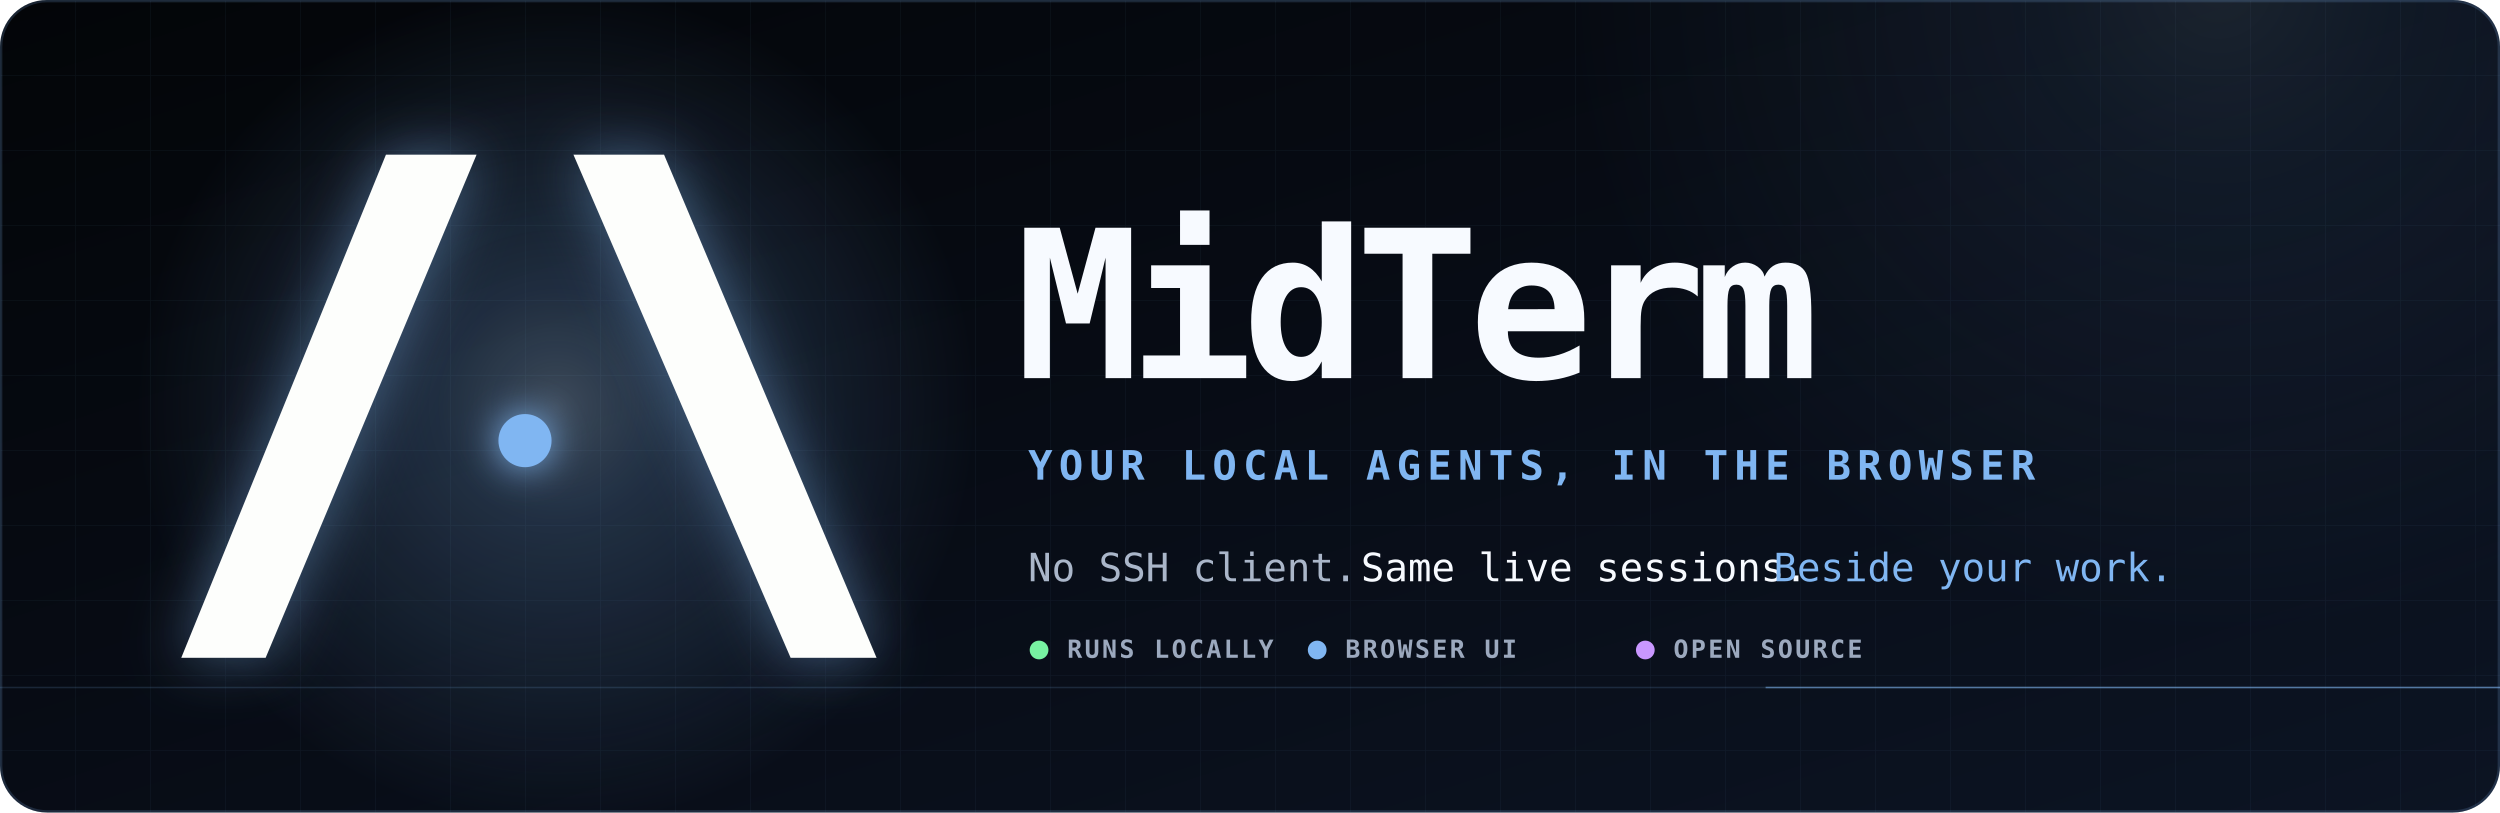
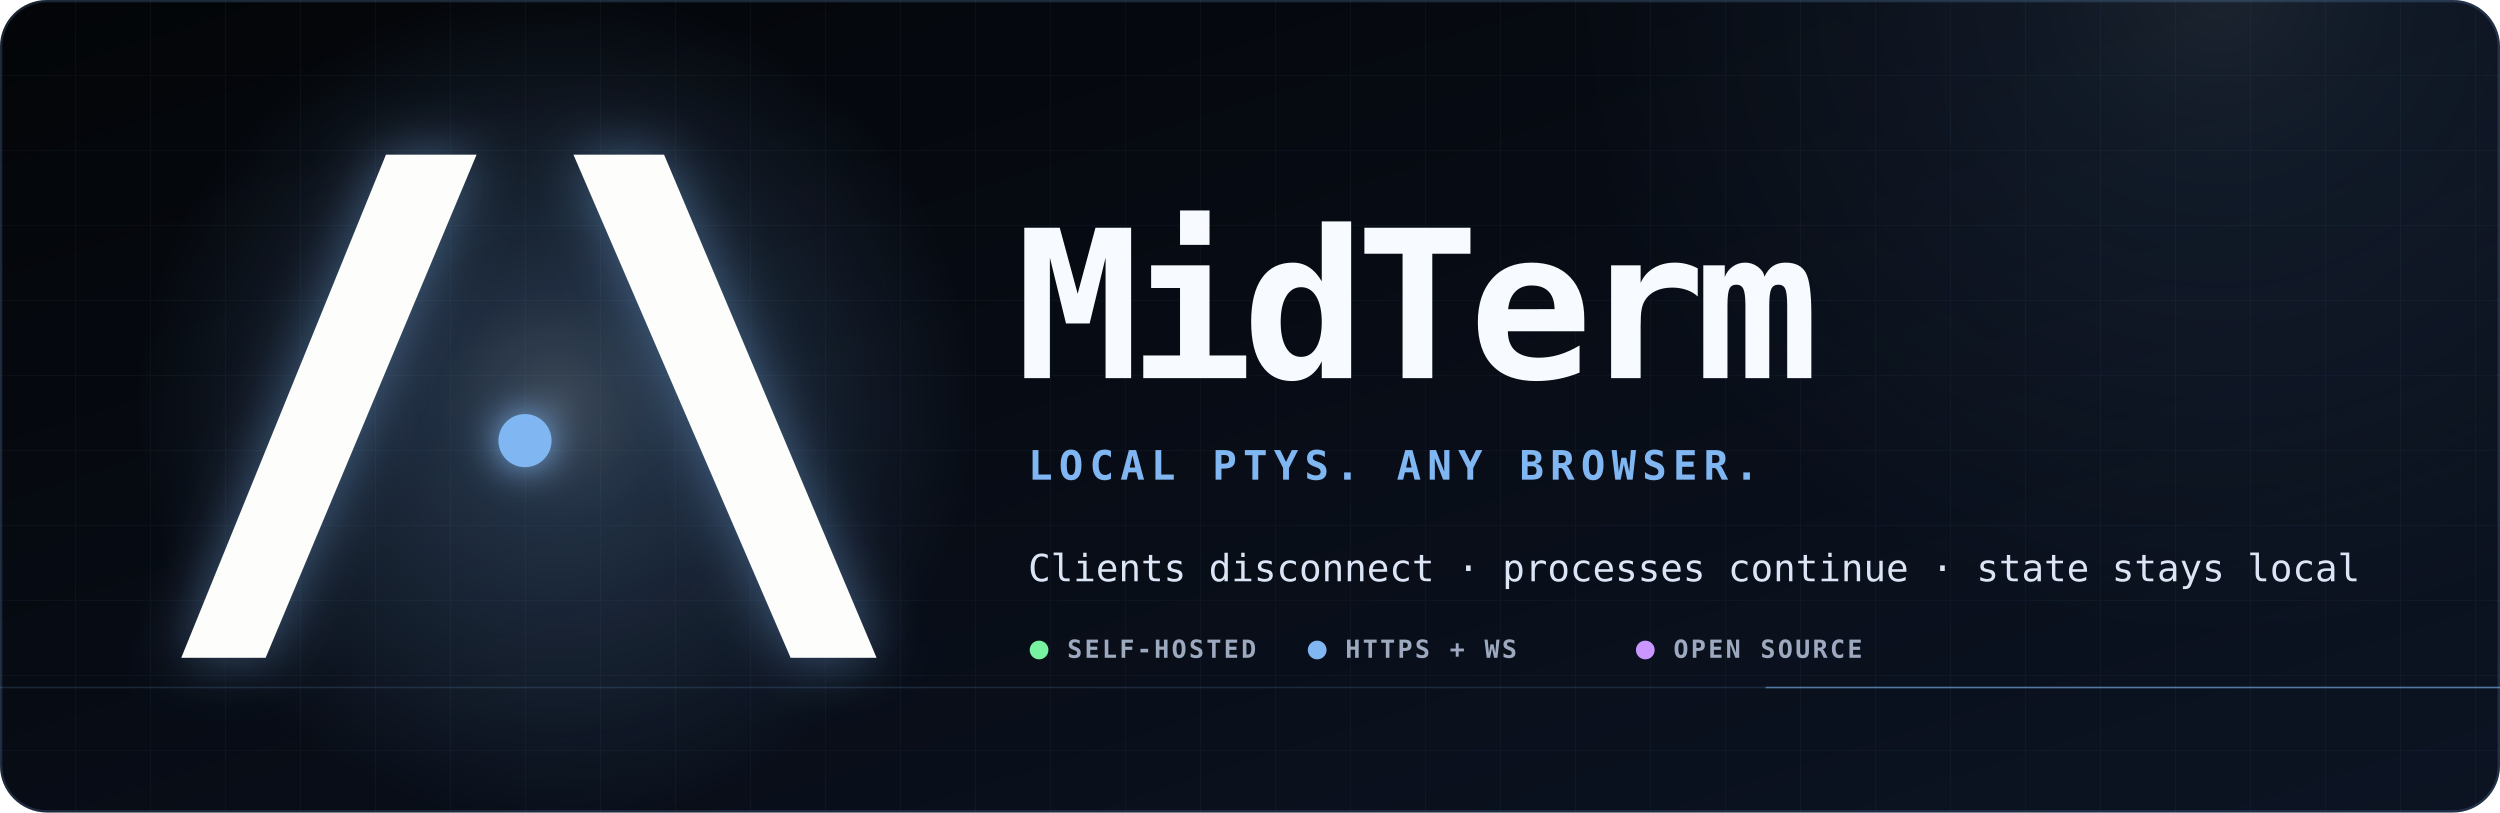
<svg xmlns="http://www.w3.org/2000/svg" width="1600" height="520" viewBox="0 0 1600 520" role="img" aria-labelledby="title desc">
  <defs>
    <linearGradient id="bg" x1="0" y1="0" x2="1" y2="1">
      <stop offset="0" stop-color="#030508" />
      <stop offset="0.55" stop-color="#080d17" />
      <stop offset="1" stop-color="#0c1423" />
    </linearGradient>
    <radialGradient id="signal" cx="50%" cy="50%" r="50%">
      <stop offset="0" stop-color="#bfe0ff" stop-opacity="0.95" />
      <stop offset="0.28" stop-color="#80b6f2" stop-opacity="0.65" />
      <stop offset="1" stop-color="#80b6f2" stop-opacity="0" />
    </radialGradient>
    <filter id="railGlow" x="-80%" y="-40%" width="260%" height="180%">
      <feGaussianBlur stdDeviation="18" result="blur" />
      <feColorMatrix in="blur" values="0 0 0 0 0.18 0 0 0 0 0.38 0 0 0 0 0.72 0 0 0 0.7 0" />
    </filter>
    <filter id="dotGlow" x="-300%" y="-300%" width="700%" height="700%">
      <feGaussianBlur stdDeviation="12" result="blur" />
      <feMerge>
        <feMergeNode in="blur" />
        <feMergeNode in="SourceGraphic" />
      </feMerge>
    </filter>
    <pattern id="grid" width="48" height="48" patternUnits="userSpaceOnUse">
      <path d="M48 0H0V48" fill="none" stroke="#80b6f2" stroke-opacity="0.055" />
    </pattern>
    <clipPath id="frame">
      <rect width="1600" height="520" rx="30" />
    </clipPath>
  </defs>
  <g clip-path="url(#frame)">
    <rect width="1600" height="520" fill="url(#bg)" />
    <rect width="1600" height="520" fill="url(#grid)" />
    <circle cx="356" cy="260" r="270" fill="url(#signal)" opacity="0.32" />
    <circle cx="1420" cy="-10" r="420" fill="url(#signal)" opacity="0.12" />
    <path d="M0 440H1600" stroke="#80b6f2" stroke-opacity="0.16" />
    <path d="M1130 440h470" stroke="#80b6f2" stroke-opacity="0.55" />
    <g aria-label="MidTerm logo">
      <path d="M247 99h58L170 421h-54zM367 99h58l136 322h-55z" fill="#446aa4" opacity="0.7" filter="url(#railGlow)" />
      <path d="M247 99h58L170 421h-54zM367 99h58l136 322h-55z" fill="#fdfefc" />
      <circle cx="336" cy="282" r="17" fill="#80b6f2" filter="url(#dotGlow)" />
    </g>
    <g font-family="ui-monospace, SFMono-Regular, Menlo, Consolas, monospace">
      <text x="650" y="242" fill="#f7faff" font-size="132" font-weight="700" letter-spacing="-7">MidTerm</text>
-       <text x="658" y="307" fill="#80b6f2" font-size="26" font-weight="700" letter-spacing="4">YOUR LOCAL AGENTS, IN THE BROWSER</text>
-       <text x="658" y="372" fill="#aab6c9" font-size="25">No SSH client.</text>
-       <text x="871" y="372" fill="#f7faff" font-size="25">Same live sessions.</text>
-       <text x="1135" y="372" fill="#80b6f2" font-size="25">Beside your work.</text>
+       <text x="658" y="307" fill="#80b6f2" font-size="26" font-weight="700" letter-spacing="4">LOCAL PTYS. ANY BROWSER.</text>
+       <text x="658" y="372" fill="#dbe5f5" font-size="24">Clients disconnect · processes continue · state stays local</text>
    </g>
    <g transform="translate(658 421)" font-family="ui-monospace, SFMono-Regular, Menlo, Consolas, monospace" font-size="16" font-weight="700" letter-spacing="1.5">
      <circle cx="7" cy="-5" r="6" fill="#77f2a1" />
-       <text x="25" y="0" fill="#9ca9be">RUNS LOCALLY</text>
+       <text x="25" y="0" fill="#9ca9be">SELF-HOSTED</text>
      <circle cx="185" cy="-5" r="6" fill="#80b6f2" />
-       <text x="203" y="0" fill="#9ca9be">BROWSER UI</text>
+       <text x="203" y="0" fill="#9ca9be">HTTPS + WS</text>
      <circle cx="395" cy="-5" r="6" fill="#c997ff" />
      <text x="413" y="0" fill="#9ca9be">OPEN SOURCE</text>
    </g>
  </g>
  <rect x="0.75" y="0.75" width="1598.5" height="518.5" rx="29.25" fill="none" stroke="#80b6f2" stroke-opacity="0.18" stroke-width="1.5" />
</svg>
